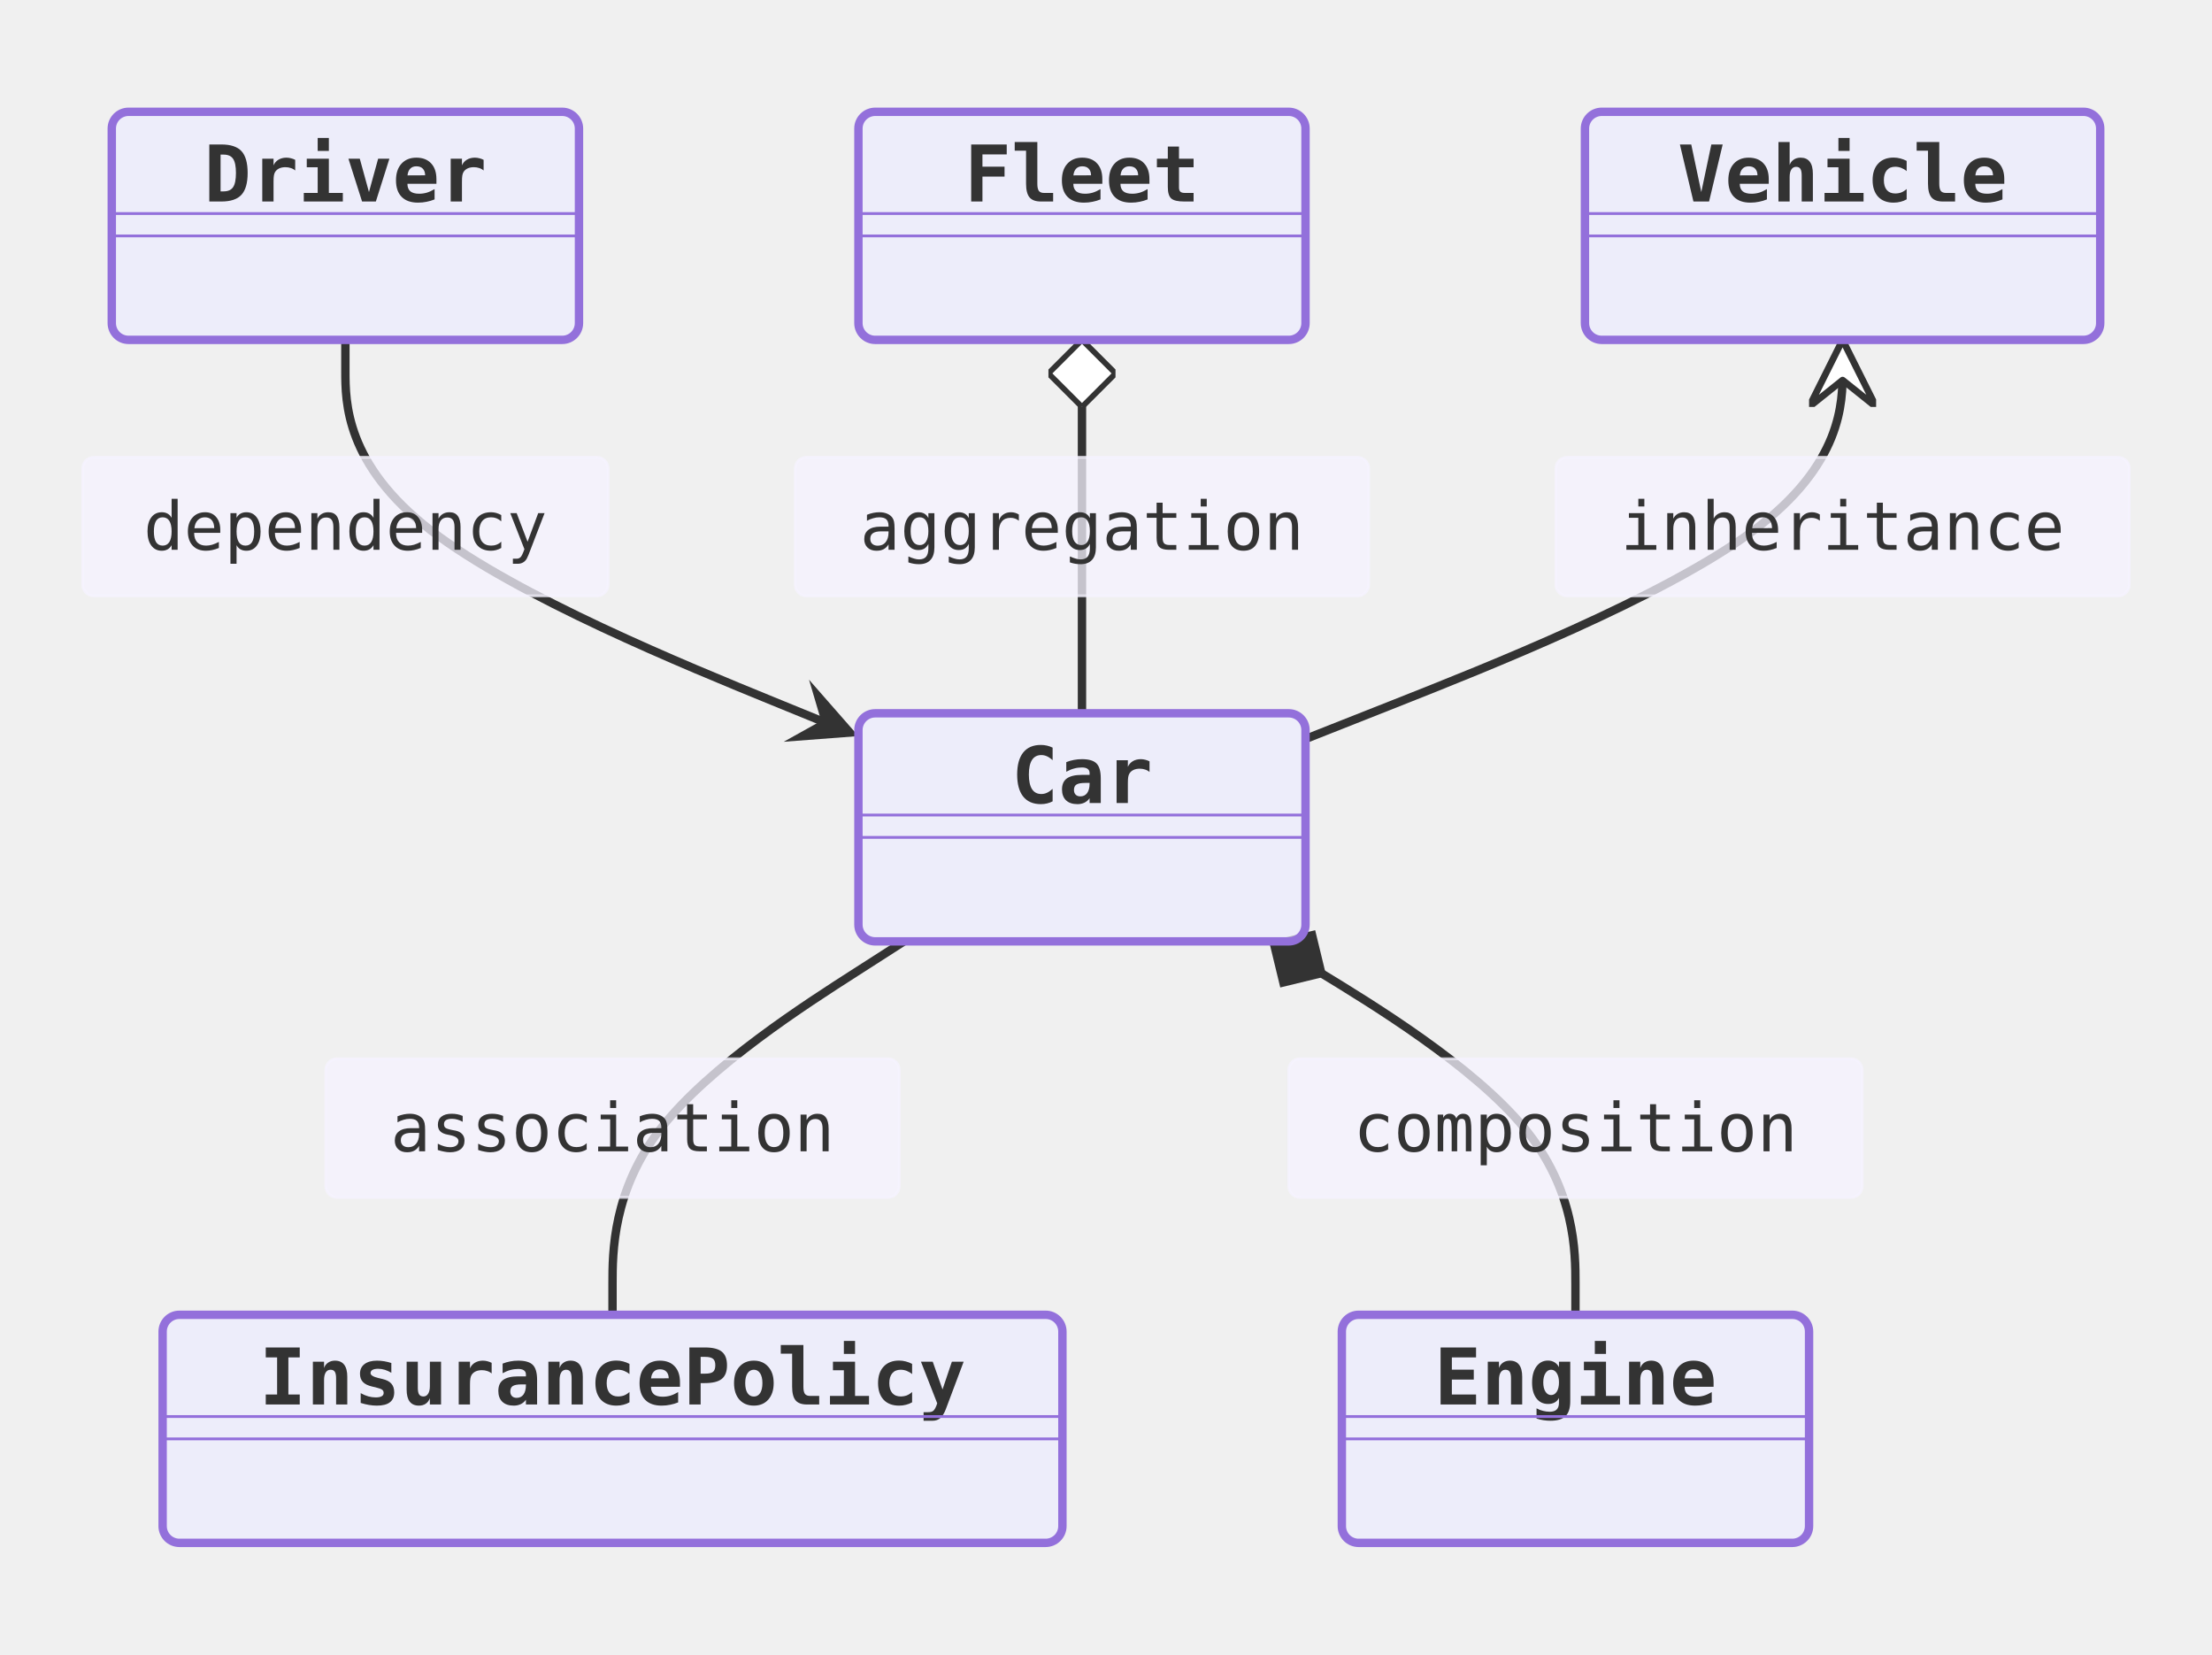
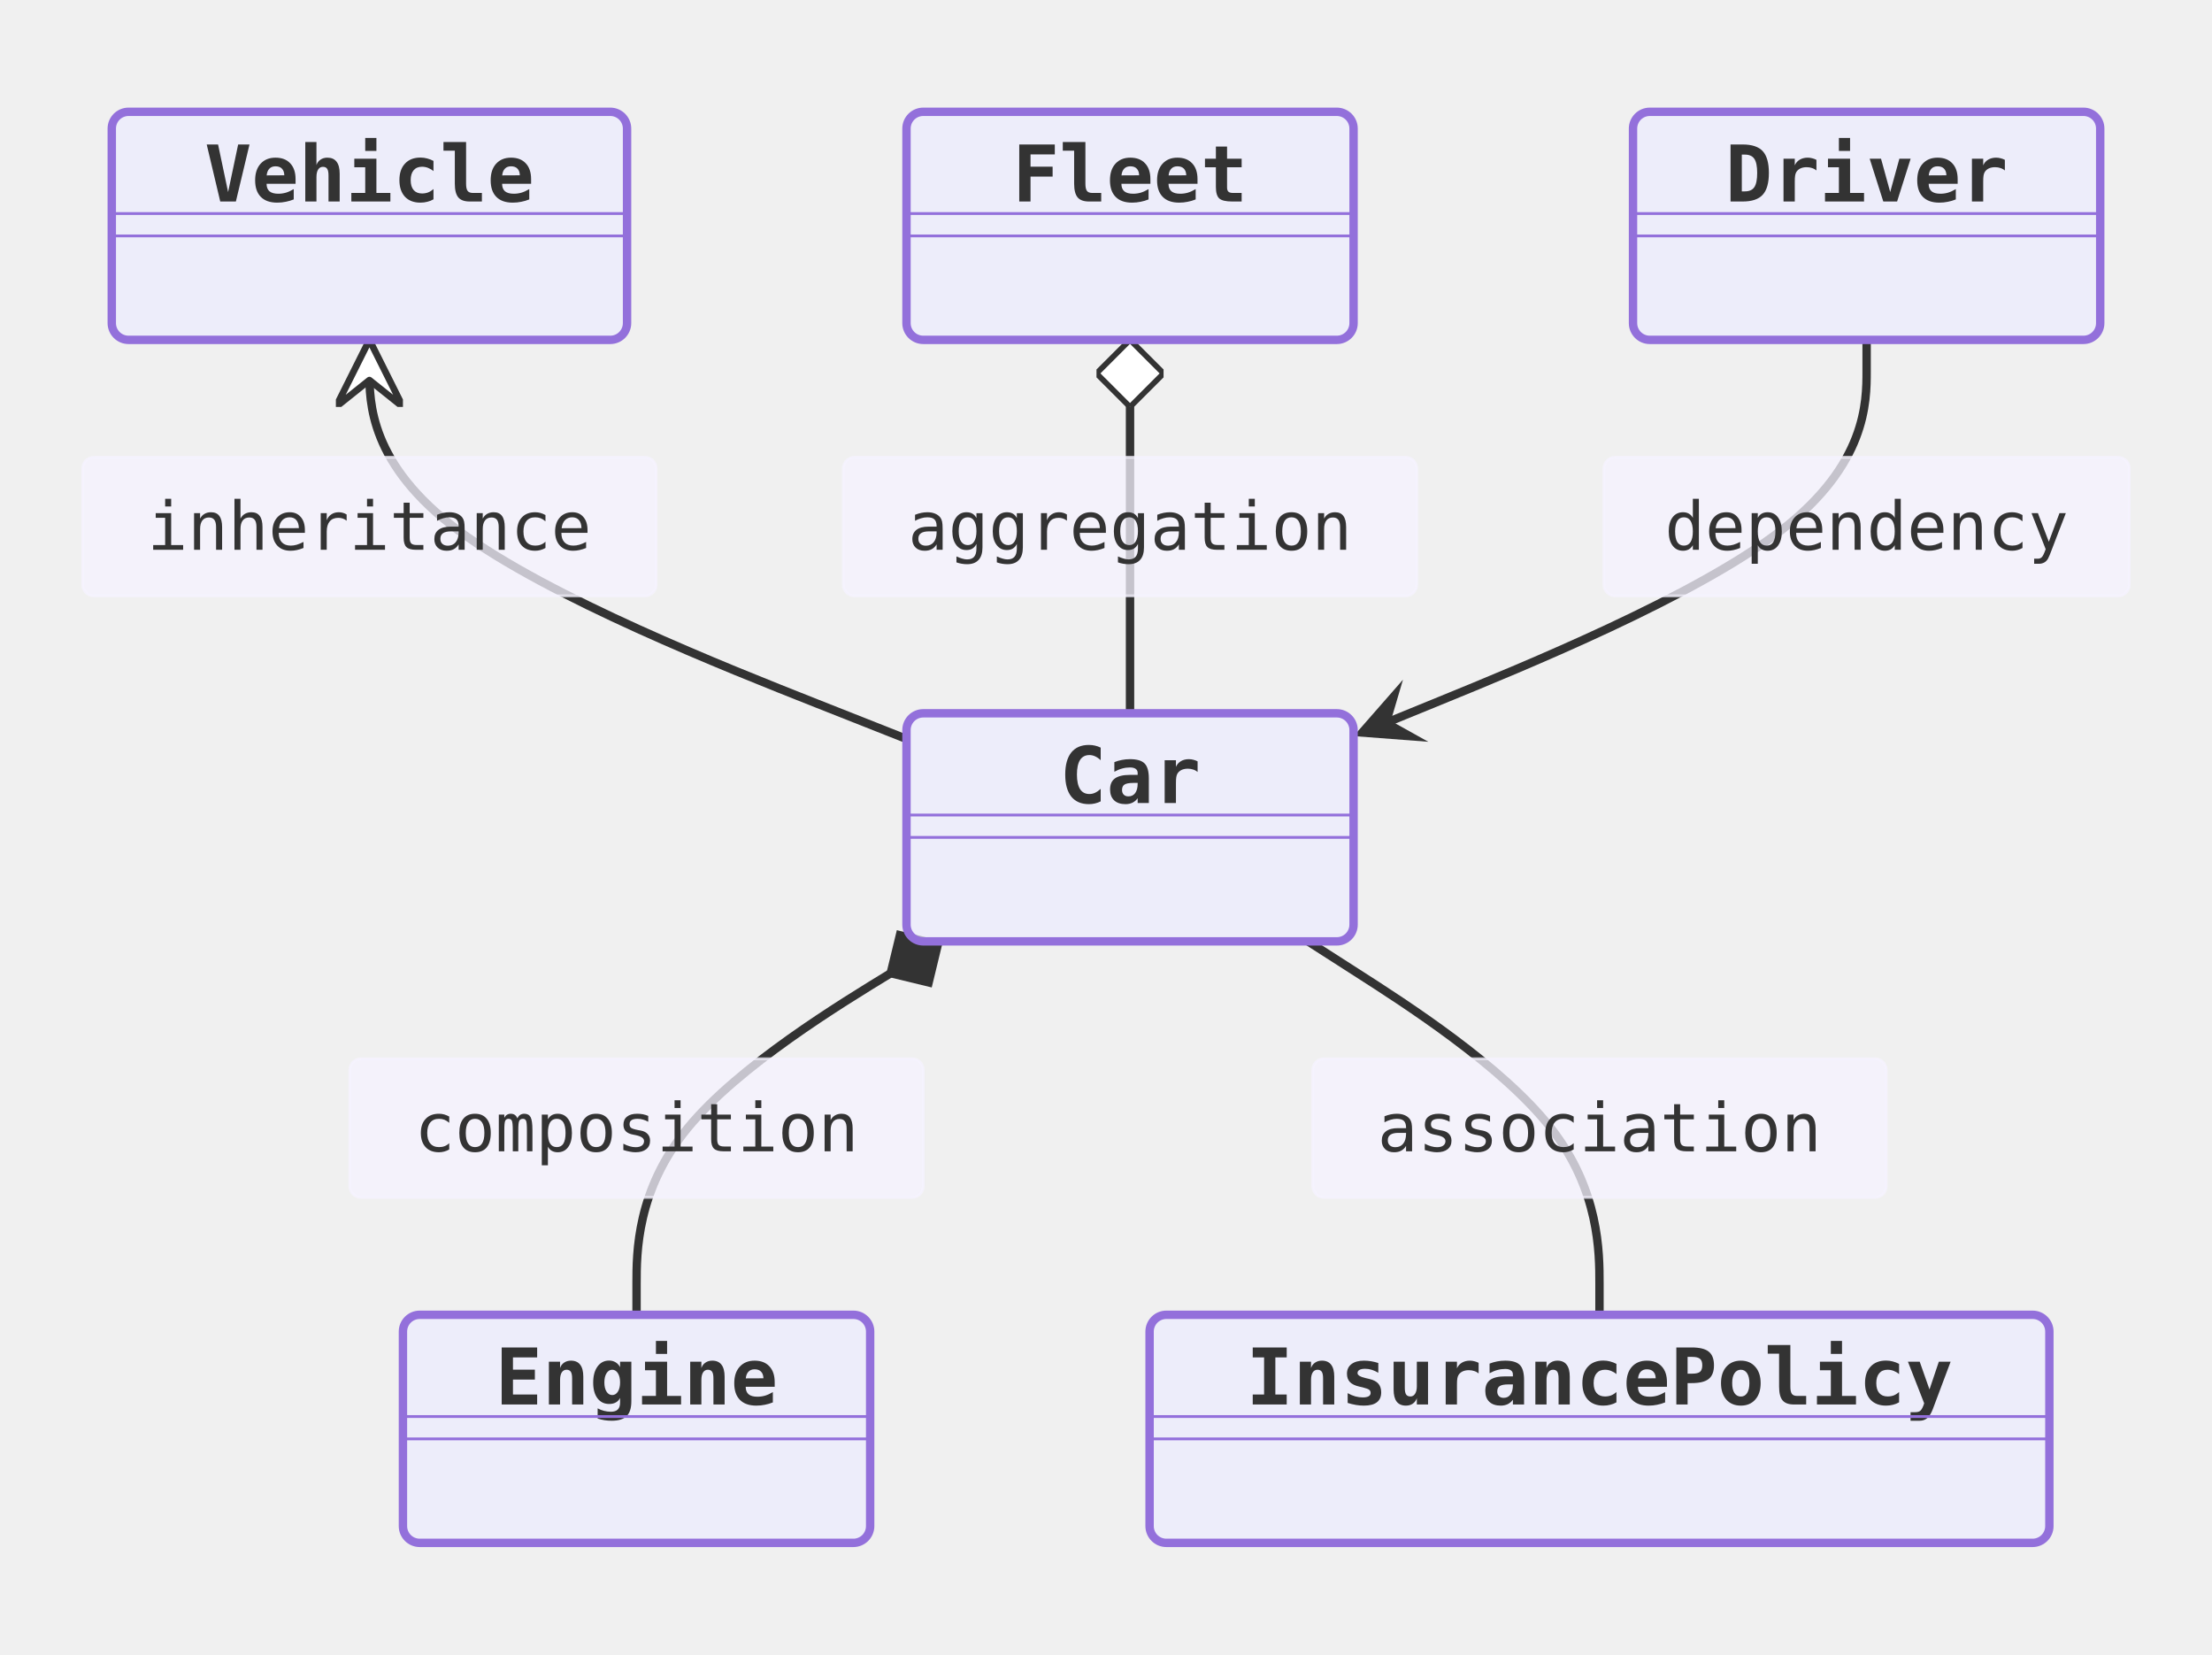
<svg xmlns="http://www.w3.org/2000/svg" viewBox="0 0 395.8 296" width="395.8" height="296">
  <defs>
    <marker id="arrow-barb-333333" viewBox="0 0 10 10" refX="8" refY="5" markerWidth="8" markerHeight="8" orient="auto-start-reverse">
      <path d="M10 5 L0 10 L4 5 L0 0 Z" fill="white" stroke="#333333" stroke-width="1" stroke-linejoin="round" />
    </marker>
    <marker id="marker-composition-333333" viewBox="0 0 12 12" refX="10" refY="6" markerWidth="8" markerHeight="8" orient="auto-start-reverse">
      <path d="M0 6 L6 0 L12 6 L6 12 Z" fill="#333333" />
    </marker>
    <marker id="marker-aggregation-333333" viewBox="0 0 12 12" refX="10" refY="6" markerWidth="8" markerHeight="8" orient="auto-start-reverse">
      <path d="M0 6 L6 0 L12 6 L6 12 Z" fill="white" stroke="#333333" stroke-width="1" />
    </marker>
    <marker id="arrow-point-333333" viewBox="0 0 10 10" refX="8" refY="5" markerWidth="8" markerHeight="8" orient="auto-start-reverse">
      <path d="M10 5 L0 10 L4 5 L0 0 Z" fill="#333333" />
    </marker>
  </defs>
  <g transform="translate(20, 20)">
-     <path d="M309.7 43.2 L309.7 46.37 C309.7 51.93 309.7 63.07 293.68 74.96 C277.67 86.86 245.63 99.53 229.62 105.86 L213.6 112.19" fill="none" stroke="#333333" stroke-width="1.5" marker-start="url(#arrow-barb-333333)" />
-     <rect x="258.4" y="61.8" width="102.6" height="24.8" rx="2" ry="2" fill="#f5f3ffbf" stroke="#f5f3ffbf" stroke-width="0.5" />
-     <text x="309.7" y="74.2" text-anchor="middle" dominant-baseline="central" font-size="12px" font-family="'Intel One Mono', 'SF Mono', 'Cascadia Code', 'JetBrains Mono', 'Fira Code', 'Consolas', 'Menlo', monospace" fill="#333333">inheritance</text>
-     <path d="M208.79 149.44 L216.22 153.97 C225.35 159.53 243.63 170.67 252.76 181.8 C261.9 192.93 261.9 204.07 261.9 209.63 L261.9 215.2" fill="none" stroke="#333333" stroke-width="1.5" marker-start="url(#marker-composition-333333)" />
-     <rect x="210.6" y="169.4" width="102.6" height="24.8" rx="2" ry="2" fill="#f5f3ffbf" stroke="#f5f3ffbf" stroke-width="0.5" />
-     <text x="261.9" y="181.8" text-anchor="middle" dominant-baseline="central" font-size="12px" font-family="'Intel One Mono', 'SF Mono', 'Cascadia Code', 'JetBrains Mono', 'Fira Code', 'Consolas', 'Menlo', monospace" fill="#333333">composition</text>
-     <path d="M173.6 42.8 L173.6 46.37 C173.6 51.93 173.6 63.07 173.6 74.2 C173.6 85.33 173.6 96.47 173.6 102.03 L173.6 107.6" fill="none" stroke="#333333" stroke-width="1.5" marker-start="url(#marker-aggregation-333333)" />
-     <rect x="122.3" y="61.8" width="102.6" height="24.8" rx="2" ry="2" fill="#f5f3ffbf" stroke="#f5f3ffbf" stroke-width="0.5" />
-     <text x="173.6" y="74.2" text-anchor="middle" dominant-baseline="central" font-size="12px" font-family="'Intel One Mono', 'SF Mono', 'Cascadia Code', 'JetBrains Mono', 'Fira Code', 'Consolas', 'Menlo', monospace" fill="#333333">aggregation</text>
-     <path d="M41.8 40.8 L41.8 46.37 C41.8 51.93 41.8 63.07 57.1 74.88 C72.4 86.69 103 99.18 118.3 105.43 L131.38 110.77" fill="none" stroke="#333333" stroke-width="1.5" marker-end="url(#arrow-point-333333)" />
-     <rect x="-5.2" y="61.8" width="94" height="24.8" rx="2" ry="2" fill="#f5f3ffbf" stroke="#f5f3ffbf" stroke-width="0.5" />
-     <text x="41.8" y="74.2" text-anchor="middle" dominant-baseline="central" font-size="12px" font-family="'Intel One Mono', 'SF Mono', 'Cascadia Code', 'JetBrains Mono', 'Fira Code', 'Consolas', 'Menlo', monospace" fill="#333333">dependency</text>
-     <path d="M141.75 148.4 L133.06 153.97 C124.37 159.53 106.98 170.67 98.29 181.8 C89.6 192.93 89.6 204.07 89.6 209.63 L89.6 215.2" fill="none" stroke="#333333" stroke-width="1.5" />
-     <rect x="38.3" y="169.4" width="102.6" height="24.8" rx="2" ry="2" fill="#f5f3ffbf" stroke="#f5f3ffbf" stroke-width="0.5" />
-     <text x="89.6" y="181.8" text-anchor="middle" dominant-baseline="central" font-size="12px" font-family="'Intel One Mono', 'SF Mono', 'Cascadia Code', 'JetBrains Mono', 'Fira Code', 'Consolas', 'Menlo', monospace" fill="#333333">association</text>
-     <rect x="263.6" y="0" width="92.2" height="40.8" rx="3" ry="3" fill="#ececffb2" stroke="#9370db" stroke-width="1.5" />
-     <text x="309.7" y="11.2" text-anchor="middle" dominant-baseline="central" font-size="14px" font-family="'Intel One Mono', 'SF Mono', 'Cascadia Code', 'JetBrains Mono', 'Fira Code', 'Consolas', 'Menlo', monospace" fill="#333333" font-weight="bold">Vehicle</text>
-     <path d="M263.6 18.2 L355.8 18.2" fill="none" stroke="#9370db" stroke-width="0.5" />
-     <path d="M263.6 22.2 L355.8 22.2" fill="none" stroke="#9370db" stroke-width="0.5" />
-     <rect x="133.6" y="107.6" width="80" height="40.8" rx="3" ry="3" fill="#ececffb2" stroke="#9370db" stroke-width="1.5" />
-     <text x="173.6" y="118.8" text-anchor="middle" dominant-baseline="central" font-size="14px" font-family="'Intel One Mono', 'SF Mono', 'Cascadia Code', 'JetBrains Mono', 'Fira Code', 'Consolas', 'Menlo', monospace" fill="#333333" font-weight="bold">Car</text>
-     <path d="M133.6 125.8 L213.6 125.8" fill="none" stroke="#9370db" stroke-width="0.5" />
-     <path d="M133.6 129.8 L213.6 129.8" fill="none" stroke="#9370db" stroke-width="0.5" />
-     <rect x="220.1" y="215.2" width="83.6" height="40.8" rx="3" ry="3" fill="#ececffb2" stroke="#9370db" stroke-width="1.5" />
-     <text x="261.9" y="226.4" text-anchor="middle" dominant-baseline="central" font-size="14px" font-family="'Intel One Mono', 'SF Mono', 'Cascadia Code', 'JetBrains Mono', 'Fira Code', 'Consolas', 'Menlo', monospace" fill="#333333" font-weight="bold">Engine</text>
-     <path d="M220.1 233.4 L303.7 233.4" fill="none" stroke="#9370db" stroke-width="0.5" />
-     <path d="M220.1 237.4 L303.7 237.4" fill="none" stroke="#9370db" stroke-width="0.5" />
-     <rect x="133.6" y="0" width="80" height="40.8" rx="3" ry="3" fill="#ececffb2" stroke="#9370db" stroke-width="1.5" />
-     <text x="173.6" y="11.2" text-anchor="middle" dominant-baseline="central" font-size="14px" font-family="'Intel One Mono', 'SF Mono', 'Cascadia Code', 'JetBrains Mono', 'Fira Code', 'Consolas', 'Menlo', monospace" fill="#333333" font-weight="bold">Fleet</text>
-     <path d="M133.6 18.2 L213.6 18.2" fill="none" stroke="#9370db" stroke-width="0.5" />
-     <path d="M133.6 22.2 L213.6 22.2" fill="none" stroke="#9370db" stroke-width="0.5" />
-     <rect x="0" y="0" width="83.6" height="40.8" rx="3" ry="3" fill="#ececffb2" stroke="#9370db" stroke-width="1.5" />
-     <text x="41.8" y="11.2" text-anchor="middle" dominant-baseline="central" font-size="14px" font-family="'Intel One Mono', 'SF Mono', 'Cascadia Code', 'JetBrains Mono', 'Fira Code', 'Consolas', 'Menlo', monospace" fill="#333333" font-weight="bold">Driver</text>
-     <path d="M0 18.2 L83.6 18.2" fill="none" stroke="#9370db" stroke-width="0.5" />
-     <path d="M0 22.2 L83.6 22.2" fill="none" stroke="#9370db" stroke-width="0.5" />
-     <rect x="9.1" y="215.2" width="161" height="40.8" rx="3" ry="3" fill="#ececffb2" stroke="#9370db" stroke-width="1.5" />
-     <text x="89.6" y="226.4" text-anchor="middle" dominant-baseline="central" font-size="14px" font-family="'Intel One Mono', 'SF Mono', 'Cascadia Code', 'JetBrains Mono', 'Fira Code', 'Consolas', 'Menlo', monospace" fill="#333333" font-weight="bold">InsurancePolicy</text>
-     <path d="M9.1 233.4 L170.1 233.4" fill="none" stroke="#9370db" stroke-width="0.5" />
-     <path d="M9.1 237.4 L170.1 237.4" fill="none" stroke="#9370db" stroke-width="0.5" />
+     <path d="M46.1 43.2 L46.1 46.37 C46.1 51.93 46.1 63.07 62.12 74.96 C78.13 86.86 110.17 99.53 126.18 105.86 L142.2 112.19" fill="none" stroke="#333333" stroke-width="1.5" marker-start="url(#arrow-barb-333333)" />
+     <rect x="-5.2" y="61.8" width="102.6" height="24.8" rx="2" ry="2" fill="#f5f3ffbf" stroke="#f5f3ffbf" stroke-width="0.5" />
+     <text x="46.1" y="74.2" text-anchor="middle" dominant-baseline="central" font-size="12px" font-family="'Intel One Mono', 'SF Mono', 'Cascadia Code', 'JetBrains Mono', 'Fira Code', 'Consolas', 'Menlo', monospace" fill="#333333">inheritance</text>
+     <path d="M147.01 149.44 L139.58 153.97 C130.45 159.53 112.17 170.67 103.04 181.8 C93.9 192.93 93.9 204.07 93.9 209.63 L93.9 215.2" fill="none" stroke="#333333" stroke-width="1.5" marker-start="url(#marker-composition-333333)" />
+     <rect x="42.6" y="169.4" width="102.6" height="24.8" rx="2" ry="2" fill="#f5f3ffbf" stroke="#f5f3ffbf" stroke-width="0.5" />
+     <text x="93.9" y="181.8" text-anchor="middle" dominant-baseline="central" font-size="12px" font-family="'Intel One Mono', 'SF Mono', 'Cascadia Code', 'JetBrains Mono', 'Fira Code', 'Consolas', 'Menlo', monospace" fill="#333333">composition</text>
+     <path d="M182.2 42.8 L182.2 46.37 C182.2 51.93 182.2 63.07 182.2 74.2 C182.2 85.33 182.2 96.47 182.2 102.03 L182.2 107.6" fill="none" stroke="#333333" stroke-width="1.5" marker-start="url(#marker-aggregation-333333)" />
+     <rect x="130.9" y="61.8" width="102.6" height="24.8" rx="2" ry="2" fill="#f5f3ffbf" stroke="#f5f3ffbf" stroke-width="0.5" />
+     <text x="182.2" y="74.2" text-anchor="middle" dominant-baseline="central" font-size="12px" font-family="'Intel One Mono', 'SF Mono', 'Cascadia Code', 'JetBrains Mono', 'Fira Code', 'Consolas', 'Menlo', monospace" fill="#333333">aggregation</text>
+     <path d="M314 40.8 L314 46.37 C314 51.93 314 63.07 298.7 74.88 C283.4 86.69 252.8 99.18 237.5 105.43 L224.42 110.77" fill="none" stroke="#333333" stroke-width="1.5" marker-end="url(#arrow-point-333333)" />
+     <rect x="267" y="61.8" width="94" height="24.8" rx="2" ry="2" fill="#f5f3ffbf" stroke="#f5f3ffbf" stroke-width="0.5" />
+     <text x="314" y="74.2" text-anchor="middle" dominant-baseline="central" font-size="12px" font-family="'Intel One Mono', 'SF Mono', 'Cascadia Code', 'JetBrains Mono', 'Fira Code', 'Consolas', 'Menlo', monospace" fill="#333333">dependency</text>
+     <path d="M214.05 148.4 L222.74 153.97 C231.43 159.53 248.82 170.67 257.51 181.8 C266.2 192.93 266.2 204.07 266.2 209.63 L266.2 215.2" fill="none" stroke="#333333" stroke-width="1.5" />
+     <rect x="214.9" y="169.4" width="102.6" height="24.8" rx="2" ry="2" fill="#f5f3ffbf" stroke="#f5f3ffbf" stroke-width="0.5" />
+     <text x="266.2" y="181.8" text-anchor="middle" dominant-baseline="central" font-size="12px" font-family="'Intel One Mono', 'SF Mono', 'Cascadia Code', 'JetBrains Mono', 'Fira Code', 'Consolas', 'Menlo', monospace" fill="#333333">association</text>
+     <rect x="0" y="0" width="92.2" height="40.8" rx="3" ry="3" fill="#ececffb2" stroke="#9370db" stroke-width="1.5" />
+     <text x="46.1" y="11.2" text-anchor="middle" dominant-baseline="central" font-size="14px" font-family="'Intel One Mono', 'SF Mono', 'Cascadia Code', 'JetBrains Mono', 'Fira Code', 'Consolas', 'Menlo', monospace" fill="#333333" font-weight="bold">Vehicle</text>
+     <path d="M0 18.2 L92.2 18.2" fill="none" stroke="#9370db" stroke-width="0.5" />
+     <path d="M0 22.2 L92.2 22.2" fill="none" stroke="#9370db" stroke-width="0.5" />
+     <rect x="142.2" y="107.6" width="80" height="40.8" rx="3" ry="3" fill="#ececffb2" stroke="#9370db" stroke-width="1.5" />
+     <text x="182.2" y="118.8" text-anchor="middle" dominant-baseline="central" font-size="14px" font-family="'Intel One Mono', 'SF Mono', 'Cascadia Code', 'JetBrains Mono', 'Fira Code', 'Consolas', 'Menlo', monospace" fill="#333333" font-weight="bold">Car</text>
+     <path d="M142.2 125.8 L222.2 125.8" fill="none" stroke="#9370db" stroke-width="0.5" />
+     <path d="M142.2 129.8 L222.2 129.8" fill="none" stroke="#9370db" stroke-width="0.5" />
+     <rect x="52.1" y="215.2" width="83.6" height="40.8" rx="3" ry="3" fill="#ececffb2" stroke="#9370db" stroke-width="1.5" />
+     <text x="93.9" y="226.4" text-anchor="middle" dominant-baseline="central" font-size="14px" font-family="'Intel One Mono', 'SF Mono', 'Cascadia Code', 'JetBrains Mono', 'Fira Code', 'Consolas', 'Menlo', monospace" fill="#333333" font-weight="bold">Engine</text>
+     <path d="M52.1 233.4 L135.7 233.4" fill="none" stroke="#9370db" stroke-width="0.5" />
+     <path d="M52.1 237.4 L135.7 237.4" fill="none" stroke="#9370db" stroke-width="0.5" />
+     <rect x="142.2" y="0" width="80" height="40.8" rx="3" ry="3" fill="#ececffb2" stroke="#9370db" stroke-width="1.5" />
+     <text x="182.2" y="11.2" text-anchor="middle" dominant-baseline="central" font-size="14px" font-family="'Intel One Mono', 'SF Mono', 'Cascadia Code', 'JetBrains Mono', 'Fira Code', 'Consolas', 'Menlo', monospace" fill="#333333" font-weight="bold">Fleet</text>
+     <path d="M142.2 18.2 L222.2 18.2" fill="none" stroke="#9370db" stroke-width="0.5" />
+     <path d="M142.2 22.2 L222.2 22.2" fill="none" stroke="#9370db" stroke-width="0.5" />
+     <rect x="272.2" y="0" width="83.6" height="40.8" rx="3" ry="3" fill="#ececffb2" stroke="#9370db" stroke-width="1.5" />
+     <text x="314" y="11.2" text-anchor="middle" dominant-baseline="central" font-size="14px" font-family="'Intel One Mono', 'SF Mono', 'Cascadia Code', 'JetBrains Mono', 'Fira Code', 'Consolas', 'Menlo', monospace" fill="#333333" font-weight="bold">Driver</text>
+     <path d="M272.2 18.2 L355.8 18.2" fill="none" stroke="#9370db" stroke-width="0.5" />
+     <path d="M272.2 22.2 L355.8 22.2" fill="none" stroke="#9370db" stroke-width="0.5" />
+     <rect x="185.7" y="215.2" width="161" height="40.8" rx="3" ry="3" fill="#ececffb2" stroke="#9370db" stroke-width="1.5" />
+     <text x="266.2" y="226.4" text-anchor="middle" dominant-baseline="central" font-size="14px" font-family="'Intel One Mono', 'SF Mono', 'Cascadia Code', 'JetBrains Mono', 'Fira Code', 'Consolas', 'Menlo', monospace" fill="#333333" font-weight="bold">InsurancePolicy</text>
+     <path d="M185.7 233.4 L346.7 233.4" fill="none" stroke="#9370db" stroke-width="0.5" />
+     <path d="M185.7 237.4 L346.7 237.4" fill="none" stroke="#9370db" stroke-width="0.5" />
  </g>
</svg>
